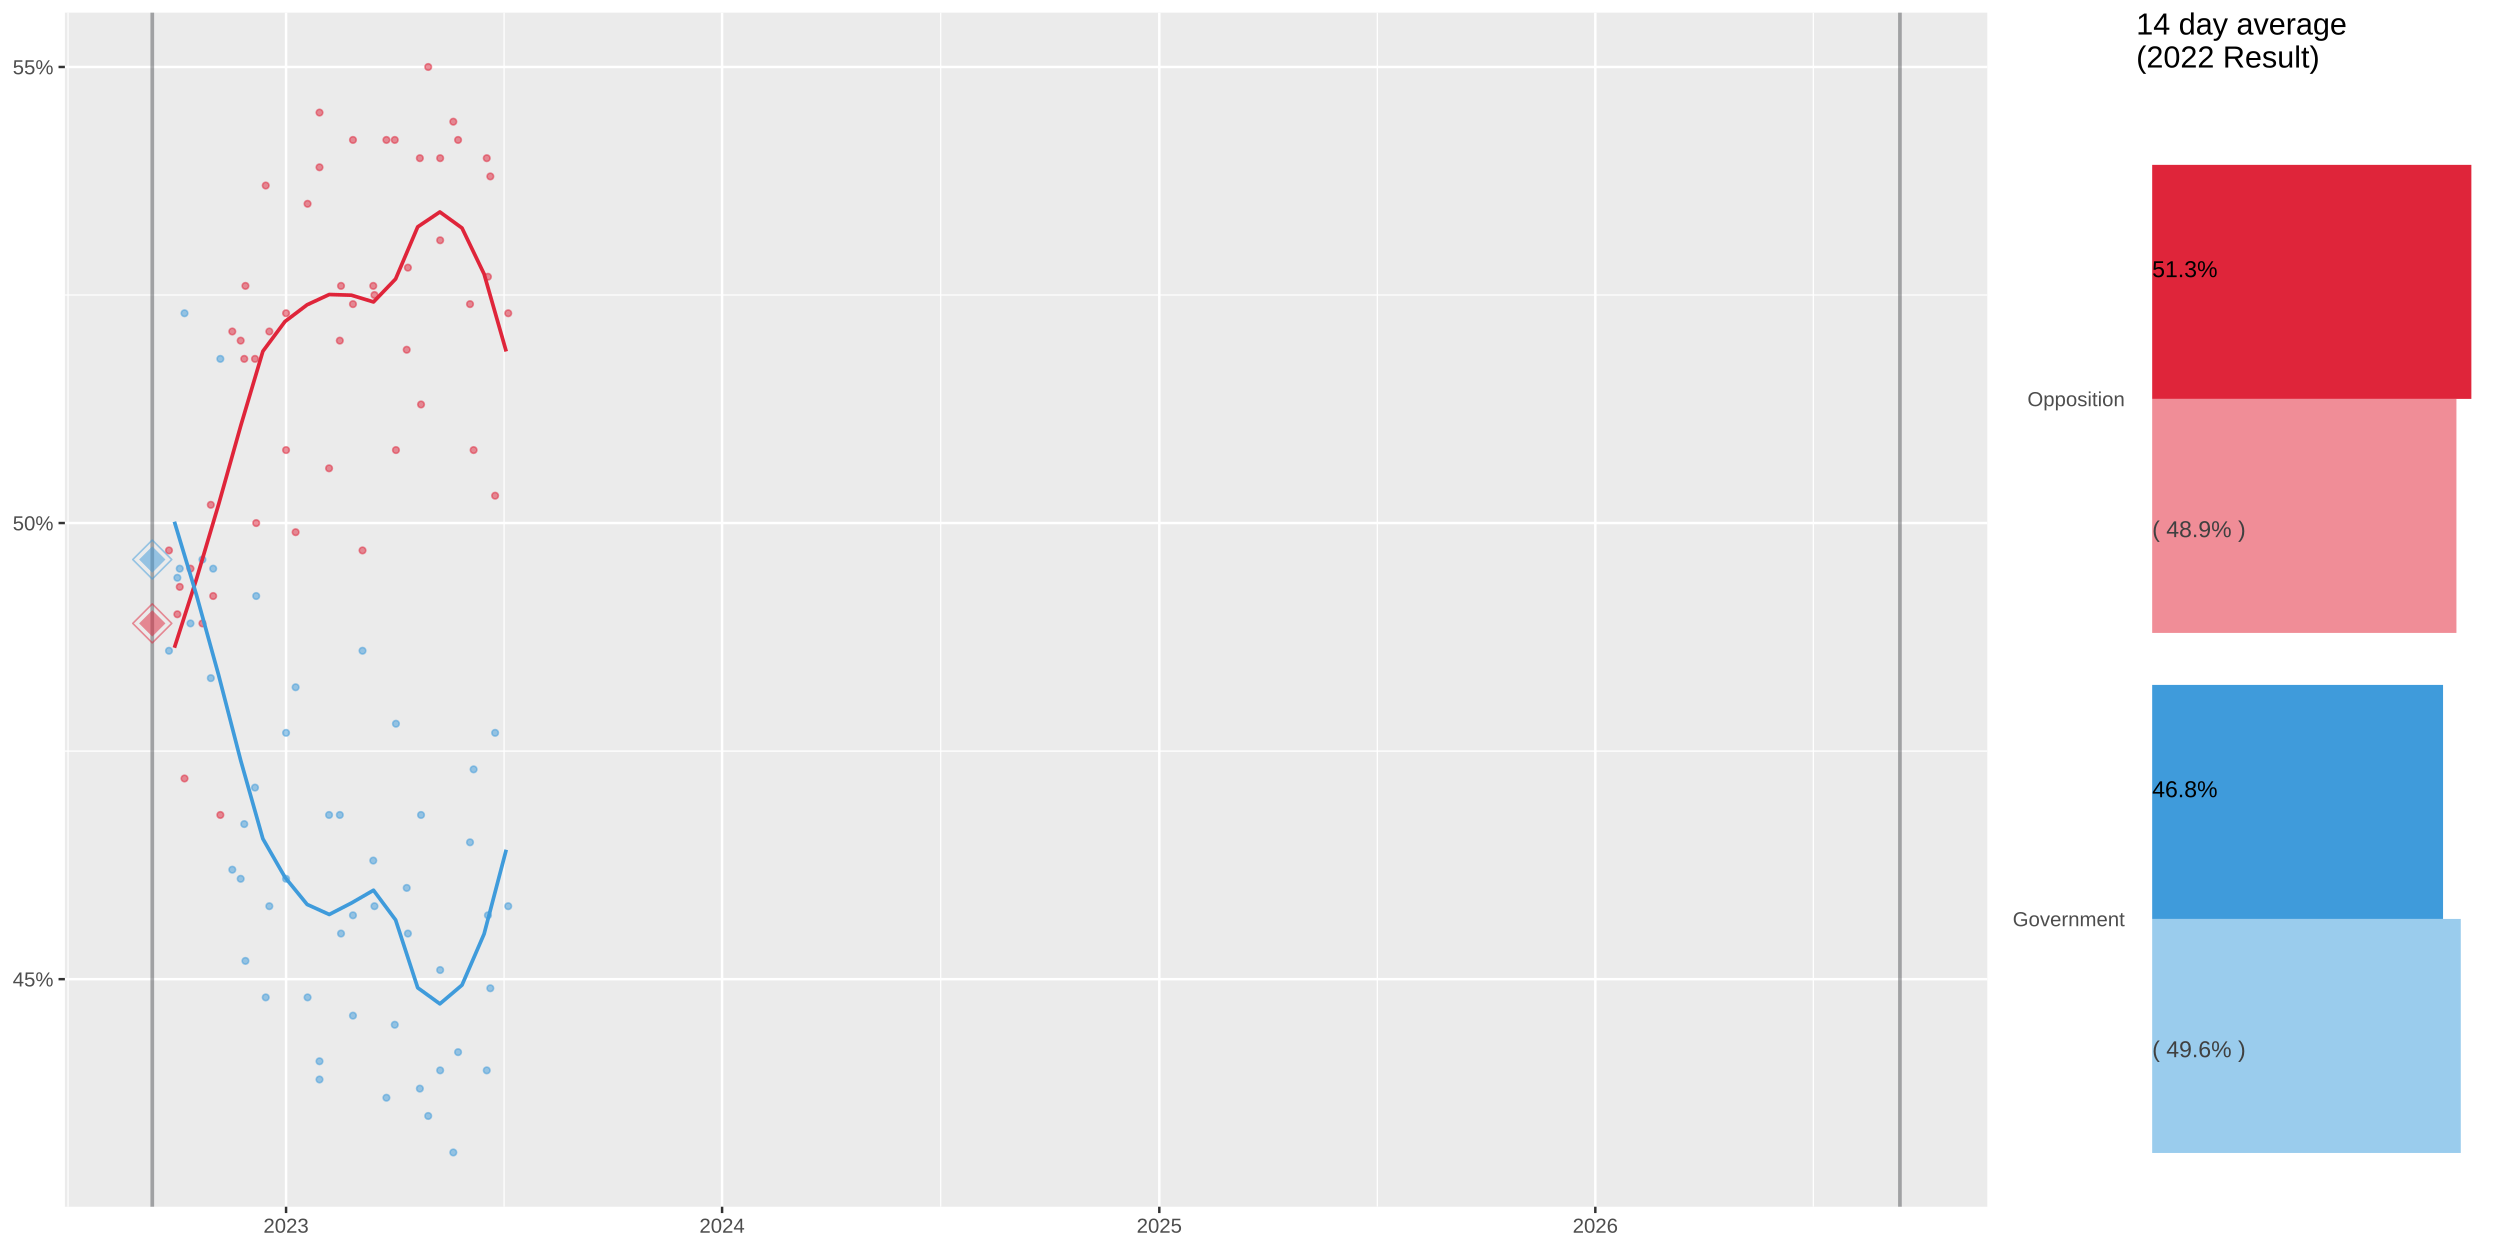
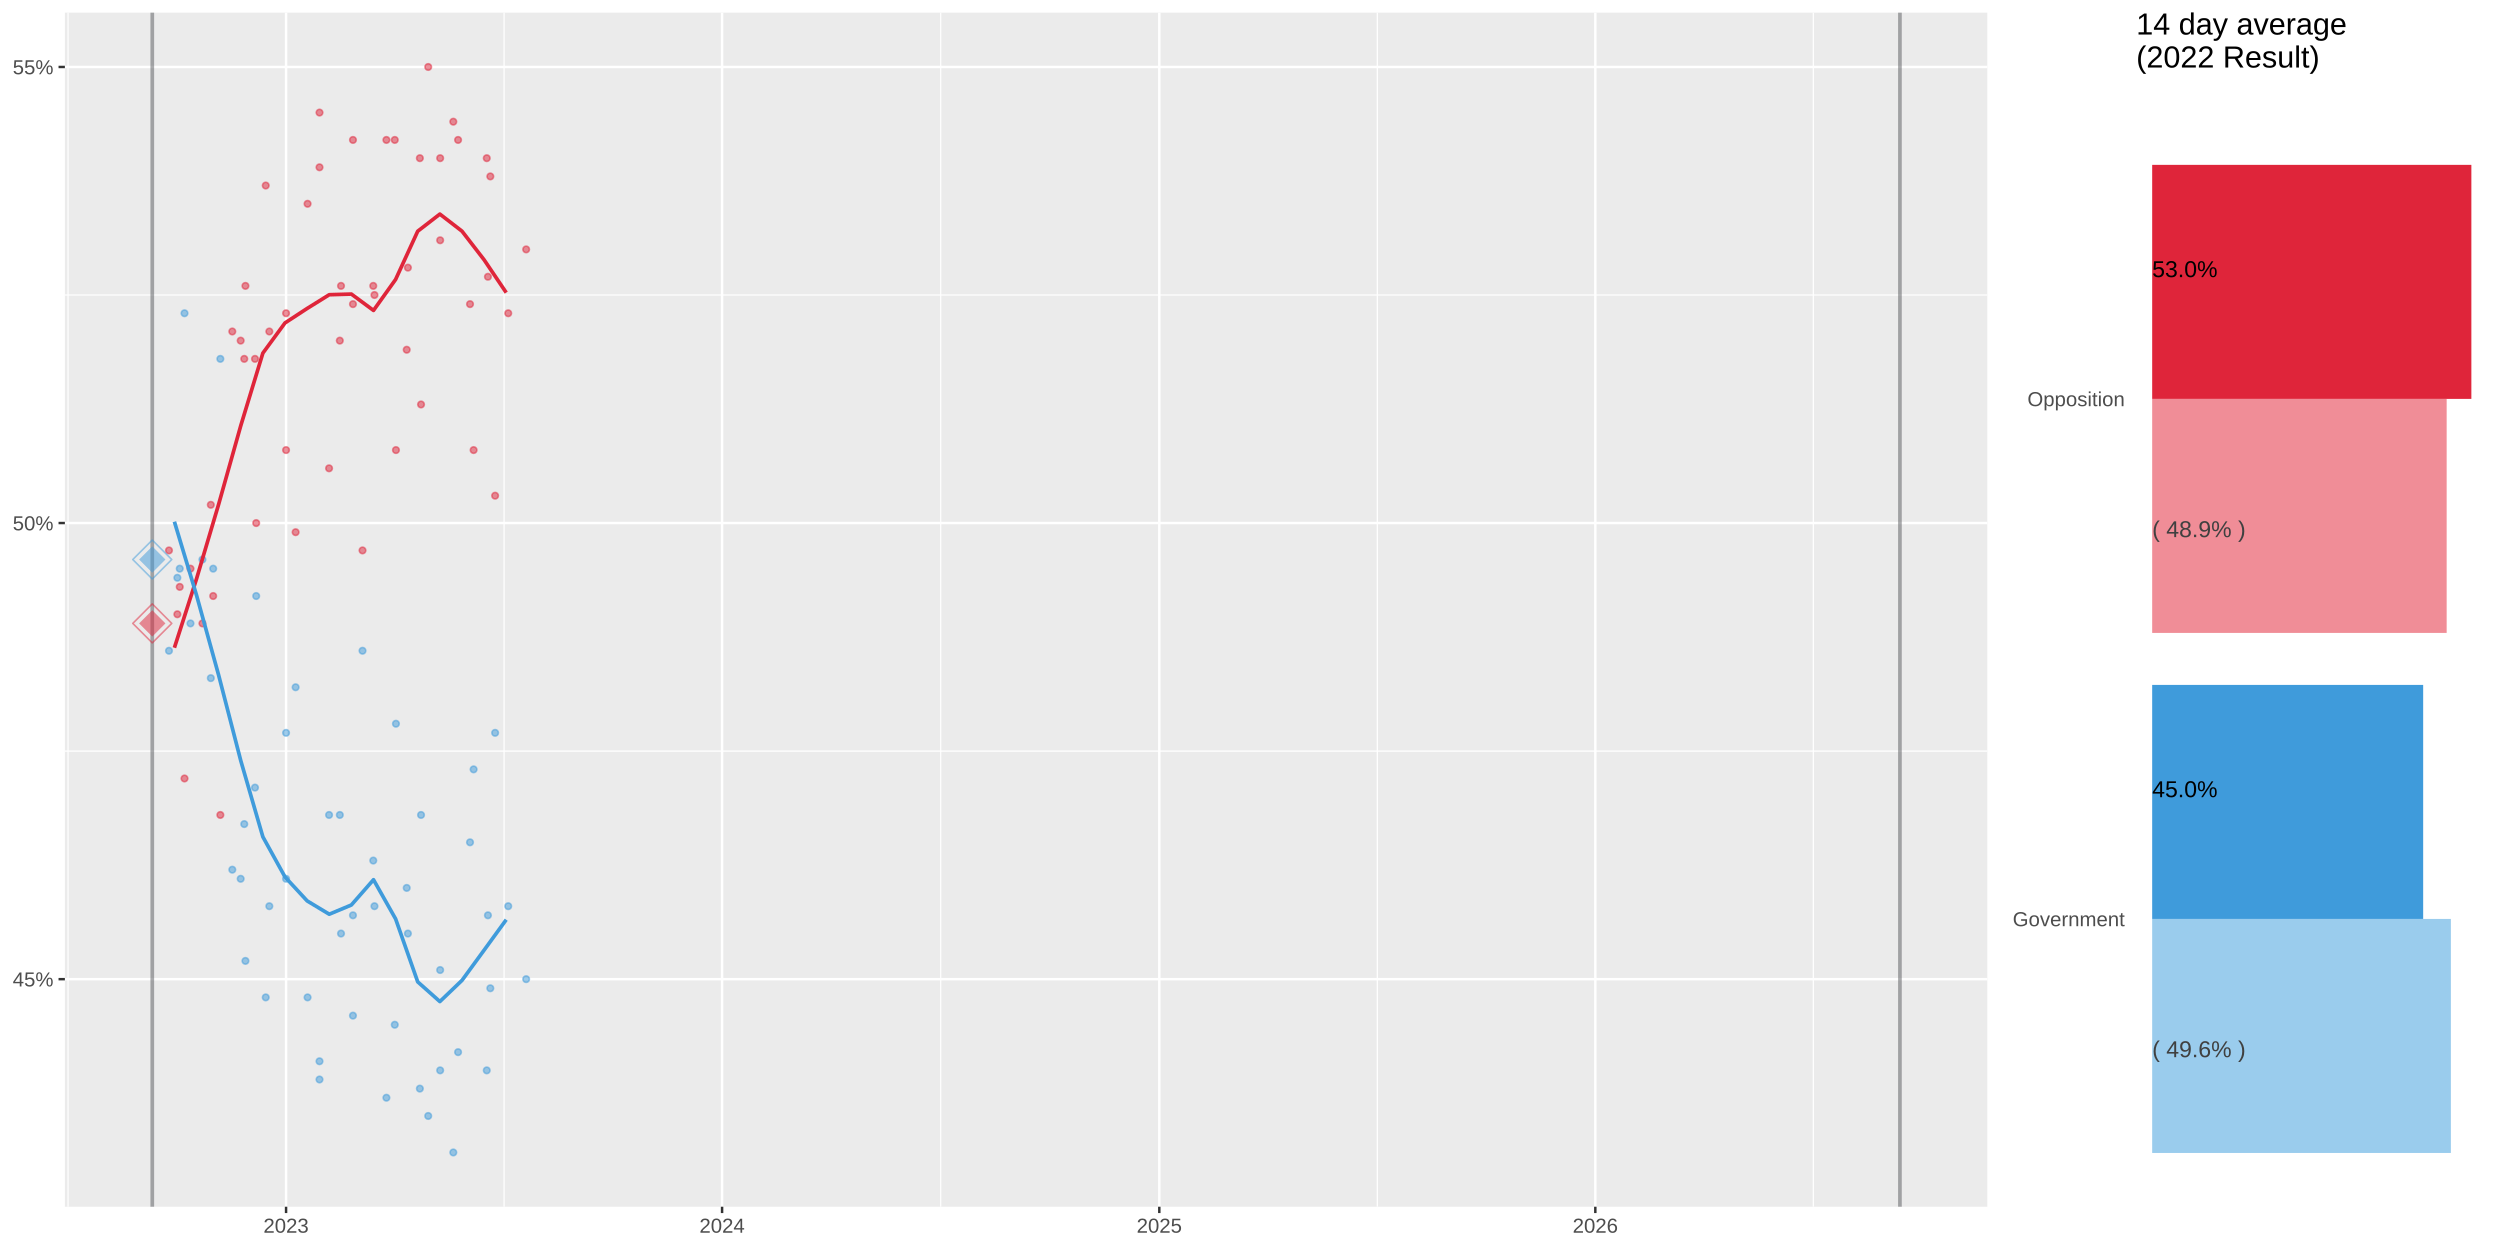
<svg xmlns="http://www.w3.org/2000/svg" class="svglite" width="1080.00pt" height="540.00pt" viewBox="0 0 1080.00 540.00">
  <defs>
    <style type="text/css">
    line, polyline, polygon, path, rect, circle {
      fill: none;
      stroke: #000000;
      stroke-linecap: round;
      stroke-linejoin: round;
      stroke-miterlimit: 10.00;
    }
    text {
      white-space: pre;
    }
  </style>
  </defs>
  <rect width="100%" height="100%" style="stroke: none; fill: none;" />
  <defs>
    <clipPath id="cpMC4wMHwxMDgwLjAwfDAuMDB8NTQwLjAw">
      <rect x="0.00" y="0.00" width="1080.00" height="540.00" />
    </clipPath>
  </defs>
  <g clip-path="url(#cpMC4wMHwxMDgwLjAwfDAuMDB8NTQwLjAw)">
</g>
  <defs>
    <clipPath id="cpMC4wMHw4NjQuMDB8MC4wMHw1NDAuMDA=">
      <rect x="0.00" y="0.00" width="864.00" height="540.00" />
    </clipPath>
  </defs>
  <g clip-path="url(#cpMC4wMHw4NjQuMDB8MC4wMHw1NDAuMDA=)">
    <rect x="0.00" y="0.00" width="864.00" height="540.00" style="stroke-width: 1.07; stroke: #FFFFFF; fill: #FFFFFF;" />
  </g>
  <g clip-path="url(#cpMC4wMHwxMDgwLjAwfDAuMDB8NTQwLjAw)">
</g>
  <defs>
    <clipPath id="cpMjguMDN8ODU4LjUyfDUuNDh8NTIxLjMx">
      <rect x="28.03" y="5.48" width="830.49" height="515.83" />
    </clipPath>
  </defs>
  <g clip-path="url(#cpMjguMDN8ODU4LjUyfDUuNDh8NTIxLjMx)">
    <rect x="28.03" y="5.48" width="830.49" height="515.83" style="stroke-width: 1.07; stroke: none; fill: #EBEBEB;" />
    <polyline points="28.03,324.47 858.52,324.47 " style="stroke-width: 0.53; stroke: #FFFFFF; stroke-linecap: butt;" />
    <polyline points="28.03,127.44 858.52,127.44 " style="stroke-width: 0.53; stroke: #FFFFFF; stroke-linecap: butt;" />
    <polyline points="29.40,521.31 29.40,5.48 " style="stroke-width: 0.53; stroke: #FFFFFF; stroke-linecap: butt;" />
    <polyline points="217.76,521.31 217.76,5.48 " style="stroke-width: 0.53; stroke: #FFFFFF; stroke-linecap: butt;" />
    <polyline points="406.38,521.31 406.38,5.48 " style="stroke-width: 0.53; stroke: #FFFFFF; stroke-linecap: butt;" />
    <polyline points="595.00,521.31 595.00,5.48 " style="stroke-width: 0.53; stroke: #FFFFFF; stroke-linecap: butt;" />
    <polyline points="783.36,521.31 783.36,5.48 " style="stroke-width: 0.53; stroke: #FFFFFF; stroke-linecap: butt;" />
    <polyline points="28.03,422.99 858.52,422.99 " style="stroke-width: 1.07; stroke: #FFFFFF; stroke-linecap: butt;" />
    <polyline points="28.03,225.96 858.52,225.96 " style="stroke-width: 1.07; stroke: #FFFFFF; stroke-linecap: butt;" />
    <polyline points="28.03,28.93 858.52,28.93 " style="stroke-width: 1.07; stroke: #FFFFFF; stroke-linecap: butt;" />
    <polyline points="123.58,521.31 123.58,5.48 " style="stroke-width: 1.07; stroke: #FFFFFF; stroke-linecap: butt;" />
    <polyline points="311.94,521.31 311.94,5.48 " style="stroke-width: 1.07; stroke: #FFFFFF; stroke-linecap: butt;" />
    <polyline points="500.82,521.31 500.82,5.48 " style="stroke-width: 1.07; stroke: #FFFFFF; stroke-linecap: butt;" />
    <polyline points="689.18,521.31 689.18,5.48 " style="stroke-width: 1.07; stroke: #FFFFFF; stroke-linecap: butt;" />
+     <circle cx="227.30" cy="107.74" r="1.42" style="stroke-width: 0.71; stroke: #DF253A; stroke-opacity: 0.50; fill: #DF253A; fill-opacity: 0.50;" />
    <circle cx="219.56" cy="135.32" r="1.42" style="stroke-width: 0.71; stroke: #DF253A; stroke-opacity: 0.50; fill: #DF253A; fill-opacity: 0.50;" />
    <circle cx="213.89" cy="214.14" r="1.42" style="stroke-width: 0.71; stroke: #DF253A; stroke-opacity: 0.50; fill: #DF253A; fill-opacity: 0.50;" />
    <circle cx="211.82" cy="76.21" r="1.42" style="stroke-width: 0.71; stroke: #DF253A; stroke-opacity: 0.50; fill: #DF253A; fill-opacity: 0.50;" />
    <circle cx="210.79" cy="119.56" r="1.42" style="stroke-width: 0.71; stroke: #DF253A; stroke-opacity: 0.50; fill: #DF253A; fill-opacity: 0.50;" />
    <circle cx="210.28" cy="68.33" r="1.42" style="stroke-width: 0.71; stroke: #DF253A; stroke-opacity: 0.50; fill: #DF253A; fill-opacity: 0.50;" />
    <circle cx="204.60" cy="194.43" r="1.42" style="stroke-width: 0.71; stroke: #DF253A; stroke-opacity: 0.50; fill: #DF253A; fill-opacity: 0.50;" />
    <circle cx="203.05" cy="131.38" r="1.42" style="stroke-width: 0.71; stroke: #DF253A; stroke-opacity: 0.50; fill: #DF253A; fill-opacity: 0.50;" />
    <circle cx="197.89" cy="60.45" r="1.42" style="stroke-width: 0.71; stroke: #DF253A; stroke-opacity: 0.50; fill: #DF253A; fill-opacity: 0.50;" />
    <circle cx="195.83" cy="52.57" r="1.42" style="stroke-width: 0.71; stroke: #DF253A; stroke-opacity: 0.50; fill: #DF253A; fill-opacity: 0.50;" />
    <circle cx="190.15" cy="103.80" r="1.42" style="stroke-width: 0.71; stroke: #DF253A; stroke-opacity: 0.50; fill: #DF253A; fill-opacity: 0.50;" />
    <circle cx="190.15" cy="68.33" r="1.42" style="stroke-width: 0.71; stroke: #DF253A; stroke-opacity: 0.50; fill: #DF253A; fill-opacity: 0.50;" />
    <circle cx="184.99" cy="28.93" r="1.42" style="stroke-width: 0.71; stroke: #DF253A; stroke-opacity: 0.50; fill: #DF253A; fill-opacity: 0.50;" />
    <circle cx="181.89" cy="174.73" r="1.42" style="stroke-width: 0.71; stroke: #DF253A; stroke-opacity: 0.50; fill: #DF253A; fill-opacity: 0.50;" />
    <circle cx="181.38" cy="68.33" r="1.42" style="stroke-width: 0.71; stroke: #DF253A; stroke-opacity: 0.50; fill: #DF253A; fill-opacity: 0.50;" />
    <circle cx="176.22" cy="115.62" r="1.42" style="stroke-width: 0.71; stroke: #DF253A; stroke-opacity: 0.50; fill: #DF253A; fill-opacity: 0.50;" />
    <circle cx="175.70" cy="151.09" r="1.42" style="stroke-width: 0.71; stroke: #DF253A; stroke-opacity: 0.50; fill: #DF253A; fill-opacity: 0.50;" />
    <circle cx="171.05" cy="194.43" r="1.42" style="stroke-width: 0.71; stroke: #DF253A; stroke-opacity: 0.50; fill: #DF253A; fill-opacity: 0.50;" />
    <circle cx="170.54" cy="60.45" r="1.42" style="stroke-width: 0.71; stroke: #DF253A; stroke-opacity: 0.50; fill: #DF253A; fill-opacity: 0.50;" />
    <circle cx="166.93" cy="60.45" r="1.42" style="stroke-width: 0.71; stroke: #DF253A; stroke-opacity: 0.50; fill: #DF253A; fill-opacity: 0.50;" />
    <circle cx="161.77" cy="127.44" r="1.42" style="stroke-width: 0.71; stroke: #DF253A; stroke-opacity: 0.50; fill: #DF253A; fill-opacity: 0.50;" />
    <circle cx="161.25" cy="123.50" r="1.42" style="stroke-width: 0.71; stroke: #DF253A; stroke-opacity: 0.50; fill: #DF253A; fill-opacity: 0.50;" />
    <circle cx="156.61" cy="237.78" r="1.42" style="stroke-width: 0.71; stroke: #DF253A; stroke-opacity: 0.50; fill: #DF253A; fill-opacity: 0.50;" />
    <circle cx="152.48" cy="131.38" r="1.42" style="stroke-width: 0.71; stroke: #DF253A; stroke-opacity: 0.50; fill: #DF253A; fill-opacity: 0.50;" />
    <circle cx="152.48" cy="60.45" r="1.42" style="stroke-width: 0.71; stroke: #DF253A; stroke-opacity: 0.50; fill: #DF253A; fill-opacity: 0.50;" />
    <circle cx="147.32" cy="123.50" r="1.42" style="stroke-width: 0.71; stroke: #DF253A; stroke-opacity: 0.50; fill: #DF253A; fill-opacity: 0.50;" />
    <circle cx="146.80" cy="147.15" r="1.42" style="stroke-width: 0.71; stroke: #DF253A; stroke-opacity: 0.50; fill: #DF253A; fill-opacity: 0.50;" />
    <circle cx="142.16" cy="202.31" r="1.42" style="stroke-width: 0.71; stroke: #DF253A; stroke-opacity: 0.50; fill: #DF253A; fill-opacity: 0.50;" />
    <circle cx="138.03" cy="48.63" r="1.42" style="stroke-width: 0.71; stroke: #DF253A; stroke-opacity: 0.50; fill: #DF253A; fill-opacity: 0.50;" />
    <circle cx="138.03" cy="72.27" r="1.42" style="stroke-width: 0.71; stroke: #DF253A; stroke-opacity: 0.50; fill: #DF253A; fill-opacity: 0.50;" />
    <circle cx="123.58" cy="194.43" r="1.42" style="stroke-width: 0.71; stroke: #DF253A; stroke-opacity: 0.50; fill: #DF253A; fill-opacity: 0.50;" />
    <circle cx="132.87" cy="88.04" r="1.42" style="stroke-width: 0.71; stroke: #DF253A; stroke-opacity: 0.50; fill: #DF253A; fill-opacity: 0.50;" />
    <circle cx="127.71" cy="229.90" r="1.42" style="stroke-width: 0.71; stroke: #DF253A; stroke-opacity: 0.50; fill: #DF253A; fill-opacity: 0.50;" />
    <circle cx="123.58" cy="135.32" r="1.42" style="stroke-width: 0.71; stroke: #DF253A; stroke-opacity: 0.50; fill: #DF253A; fill-opacity: 0.50;" />
    <circle cx="116.35" cy="143.20" r="1.42" style="stroke-width: 0.71; stroke: #DF253A; stroke-opacity: 0.50; fill: #DF253A; fill-opacity: 0.50;" />
    <circle cx="114.80" cy="80.15" r="1.42" style="stroke-width: 0.71; stroke: #DF253A; stroke-opacity: 0.50; fill: #DF253A; fill-opacity: 0.50;" />
    <circle cx="110.68" cy="225.96" r="1.42" style="stroke-width: 0.71; stroke: #DF253A; stroke-opacity: 0.50; fill: #DF253A; fill-opacity: 0.50;" />
    <circle cx="110.16" cy="155.03" r="1.42" style="stroke-width: 0.71; stroke: #DF253A; stroke-opacity: 0.50; fill: #DF253A; fill-opacity: 0.50;" />
    <circle cx="106.03" cy="123.50" r="1.42" style="stroke-width: 0.71; stroke: #DF253A; stroke-opacity: 0.50; fill: #DF253A; fill-opacity: 0.50;" />
    <circle cx="105.52" cy="155.03" r="1.42" style="stroke-width: 0.71; stroke: #DF253A; stroke-opacity: 0.50; fill: #DF253A; fill-opacity: 0.50;" />
    <circle cx="103.97" cy="147.15" r="1.42" style="stroke-width: 0.71; stroke: #DF253A; stroke-opacity: 0.50; fill: #DF253A; fill-opacity: 0.50;" />
    <circle cx="100.35" cy="143.20" r="1.42" style="stroke-width: 0.71; stroke: #DF253A; stroke-opacity: 0.50; fill: #DF253A; fill-opacity: 0.50;" />
    <circle cx="95.19" cy="352.06" r="1.42" style="stroke-width: 0.71; stroke: #DF253A; stroke-opacity: 0.50; fill: #DF253A; fill-opacity: 0.50;" />
    <circle cx="92.10" cy="257.48" r="1.42" style="stroke-width: 0.71; stroke: #DF253A; stroke-opacity: 0.50; fill: #DF253A; fill-opacity: 0.50;" />
    <circle cx="91.07" cy="218.08" r="1.42" style="stroke-width: 0.71; stroke: #DF253A; stroke-opacity: 0.50; fill: #DF253A; fill-opacity: 0.50;" />
    <circle cx="87.45" cy="269.31" r="1.42" style="stroke-width: 0.71; stroke: #DF253A; stroke-opacity: 0.50; fill: #DF253A; fill-opacity: 0.50;" />
    <circle cx="82.29" cy="245.66" r="1.42" style="stroke-width: 0.71; stroke: #DF253A; stroke-opacity: 0.50; fill: #DF253A; fill-opacity: 0.50;" />
    <circle cx="79.71" cy="336.30" r="1.42" style="stroke-width: 0.71; stroke: #DF253A; stroke-opacity: 0.50; fill: #DF253A; fill-opacity: 0.50;" />
    <circle cx="77.65" cy="253.54" r="1.42" style="stroke-width: 0.71; stroke: #DF253A; stroke-opacity: 0.50; fill: #DF253A; fill-opacity: 0.50;" />
    <circle cx="76.62" cy="265.36" r="1.42" style="stroke-width: 0.71; stroke: #DF253A; stroke-opacity: 0.50; fill: #DF253A; fill-opacity: 0.50;" />
    <circle cx="73.00" cy="237.78" r="1.42" style="stroke-width: 0.71; stroke: #DF253A; stroke-opacity: 0.50; fill: #DF253A; fill-opacity: 0.50;" />
+     <circle cx="227.30" cy="422.99" r="1.42" style="stroke-width: 0.71; stroke: #3F9BDB; stroke-opacity: 0.50; fill: #3F9BDB; fill-opacity: 0.50;" />
    <circle cx="219.56" cy="391.47" r="1.42" style="stroke-width: 0.71; stroke: #3F9BDB; stroke-opacity: 0.50; fill: #3F9BDB; fill-opacity: 0.50;" />
    <circle cx="213.89" cy="316.59" r="1.42" style="stroke-width: 0.71; stroke: #3F9BDB; stroke-opacity: 0.50; fill: #3F9BDB; fill-opacity: 0.50;" />
    <circle cx="211.82" cy="426.93" r="1.42" style="stroke-width: 0.71; stroke: #3F9BDB; stroke-opacity: 0.50; fill: #3F9BDB; fill-opacity: 0.50;" />
    <circle cx="210.79" cy="395.41" r="1.42" style="stroke-width: 0.71; stroke: #3F9BDB; stroke-opacity: 0.50; fill: #3F9BDB; fill-opacity: 0.50;" />
    <circle cx="210.28" cy="462.40" r="1.42" style="stroke-width: 0.71; stroke: #3F9BDB; stroke-opacity: 0.50; fill: #3F9BDB; fill-opacity: 0.50;" />
    <circle cx="204.60" cy="332.36" r="1.42" style="stroke-width: 0.71; stroke: #3F9BDB; stroke-opacity: 0.50; fill: #3F9BDB; fill-opacity: 0.50;" />
    <circle cx="203.05" cy="363.88" r="1.42" style="stroke-width: 0.71; stroke: #3F9BDB; stroke-opacity: 0.50; fill: #3F9BDB; fill-opacity: 0.50;" />
    <circle cx="197.89" cy="454.52" r="1.42" style="stroke-width: 0.71; stroke: #3F9BDB; stroke-opacity: 0.50; fill: #3F9BDB; fill-opacity: 0.50;" />
    <circle cx="195.83" cy="497.86" r="1.42" style="stroke-width: 0.71; stroke: #3F9BDB; stroke-opacity: 0.50; fill: #3F9BDB; fill-opacity: 0.50;" />
    <circle cx="190.15" cy="419.05" r="1.42" style="stroke-width: 0.71; stroke: #3F9BDB; stroke-opacity: 0.50; fill: #3F9BDB; fill-opacity: 0.50;" />
    <circle cx="190.15" cy="462.40" r="1.42" style="stroke-width: 0.71; stroke: #3F9BDB; stroke-opacity: 0.50; fill: #3F9BDB; fill-opacity: 0.50;" />
    <circle cx="184.99" cy="482.10" r="1.42" style="stroke-width: 0.71; stroke: #3F9BDB; stroke-opacity: 0.50; fill: #3F9BDB; fill-opacity: 0.50;" />
    <circle cx="181.89" cy="352.06" r="1.42" style="stroke-width: 0.71; stroke: #3F9BDB; stroke-opacity: 0.50; fill: #3F9BDB; fill-opacity: 0.50;" />
    <circle cx="181.38" cy="470.28" r="1.42" style="stroke-width: 0.71; stroke: #3F9BDB; stroke-opacity: 0.50; fill: #3F9BDB; fill-opacity: 0.50;" />
    <circle cx="176.22" cy="403.29" r="1.42" style="stroke-width: 0.71; stroke: #3F9BDB; stroke-opacity: 0.50; fill: #3F9BDB; fill-opacity: 0.50;" />
    <circle cx="175.70" cy="383.58" r="1.42" style="stroke-width: 0.71; stroke: #3F9BDB; stroke-opacity: 0.50; fill: #3F9BDB; fill-opacity: 0.50;" />
    <circle cx="171.05" cy="312.65" r="1.42" style="stroke-width: 0.71; stroke: #3F9BDB; stroke-opacity: 0.50; fill: #3F9BDB; fill-opacity: 0.50;" />
    <circle cx="170.54" cy="442.69" r="1.42" style="stroke-width: 0.71; stroke: #3F9BDB; stroke-opacity: 0.50; fill: #3F9BDB; fill-opacity: 0.50;" />
    <circle cx="166.93" cy="474.22" r="1.42" style="stroke-width: 0.71; stroke: #3F9BDB; stroke-opacity: 0.50; fill: #3F9BDB; fill-opacity: 0.50;" />
    <circle cx="161.77" cy="391.47" r="1.42" style="stroke-width: 0.71; stroke: #3F9BDB; stroke-opacity: 0.50; fill: #3F9BDB; fill-opacity: 0.50;" />
    <circle cx="161.25" cy="371.76" r="1.42" style="stroke-width: 0.71; stroke: #3F9BDB; stroke-opacity: 0.50; fill: #3F9BDB; fill-opacity: 0.50;" />
    <circle cx="156.61" cy="281.13" r="1.42" style="stroke-width: 0.71; stroke: #3F9BDB; stroke-opacity: 0.50; fill: #3F9BDB; fill-opacity: 0.50;" />
    <circle cx="152.48" cy="395.41" r="1.42" style="stroke-width: 0.71; stroke: #3F9BDB; stroke-opacity: 0.50; fill: #3F9BDB; fill-opacity: 0.50;" />
    <circle cx="152.48" cy="438.75" r="1.42" style="stroke-width: 0.71; stroke: #3F9BDB; stroke-opacity: 0.50; fill: #3F9BDB; fill-opacity: 0.50;" />
    <circle cx="147.32" cy="403.29" r="1.42" style="stroke-width: 0.71; stroke: #3F9BDB; stroke-opacity: 0.50; fill: #3F9BDB; fill-opacity: 0.50;" />
    <circle cx="146.80" cy="352.06" r="1.42" style="stroke-width: 0.71; stroke: #3F9BDB; stroke-opacity: 0.50; fill: #3F9BDB; fill-opacity: 0.50;" />
    <circle cx="142.16" cy="352.06" r="1.42" style="stroke-width: 0.71; stroke: #3F9BDB; stroke-opacity: 0.50; fill: #3F9BDB; fill-opacity: 0.50;" />
    <circle cx="138.03" cy="466.34" r="1.42" style="stroke-width: 0.71; stroke: #3F9BDB; stroke-opacity: 0.50; fill: #3F9BDB; fill-opacity: 0.50;" />
    <circle cx="138.03" cy="458.46" r="1.42" style="stroke-width: 0.71; stroke: #3F9BDB; stroke-opacity: 0.50; fill: #3F9BDB; fill-opacity: 0.50;" />
    <circle cx="123.58" cy="316.59" r="1.42" style="stroke-width: 0.71; stroke: #3F9BDB; stroke-opacity: 0.50; fill: #3F9BDB; fill-opacity: 0.50;" />
    <circle cx="132.87" cy="430.87" r="1.42" style="stroke-width: 0.71; stroke: #3F9BDB; stroke-opacity: 0.50; fill: #3F9BDB; fill-opacity: 0.50;" />
    <circle cx="127.71" cy="296.89" r="1.42" style="stroke-width: 0.71; stroke: #3F9BDB; stroke-opacity: 0.50; fill: #3F9BDB; fill-opacity: 0.50;" />
    <circle cx="123.58" cy="379.64" r="1.42" style="stroke-width: 0.71; stroke: #3F9BDB; stroke-opacity: 0.50; fill: #3F9BDB; fill-opacity: 0.50;" />
    <circle cx="116.35" cy="391.47" r="1.42" style="stroke-width: 0.71; stroke: #3F9BDB; stroke-opacity: 0.50; fill: #3F9BDB; fill-opacity: 0.50;" />
    <circle cx="114.80" cy="430.87" r="1.42" style="stroke-width: 0.71; stroke: #3F9BDB; stroke-opacity: 0.50; fill: #3F9BDB; fill-opacity: 0.50;" />
    <circle cx="110.68" cy="257.48" r="1.42" style="stroke-width: 0.71; stroke: #3F9BDB; stroke-opacity: 0.50; fill: #3F9BDB; fill-opacity: 0.50;" />
    <circle cx="110.16" cy="340.24" r="1.42" style="stroke-width: 0.71; stroke: #3F9BDB; stroke-opacity: 0.50; fill: #3F9BDB; fill-opacity: 0.50;" />
    <circle cx="106.03" cy="415.11" r="1.42" style="stroke-width: 0.71; stroke: #3F9BDB; stroke-opacity: 0.50; fill: #3F9BDB; fill-opacity: 0.50;" />
    <circle cx="105.52" cy="356.00" r="1.42" style="stroke-width: 0.71; stroke: #3F9BDB; stroke-opacity: 0.50; fill: #3F9BDB; fill-opacity: 0.50;" />
    <circle cx="103.97" cy="379.64" r="1.42" style="stroke-width: 0.71; stroke: #3F9BDB; stroke-opacity: 0.50; fill: #3F9BDB; fill-opacity: 0.50;" />
    <circle cx="100.35" cy="375.70" r="1.42" style="stroke-width: 0.71; stroke: #3F9BDB; stroke-opacity: 0.50; fill: #3F9BDB; fill-opacity: 0.50;" />
    <circle cx="95.19" cy="155.03" r="1.42" style="stroke-width: 0.71; stroke: #3F9BDB; stroke-opacity: 0.50; fill: #3F9BDB; fill-opacity: 0.50;" />
    <circle cx="92.10" cy="245.66" r="1.42" style="stroke-width: 0.71; stroke: #3F9BDB; stroke-opacity: 0.50; fill: #3F9BDB; fill-opacity: 0.50;" />
    <circle cx="91.07" cy="292.95" r="1.42" style="stroke-width: 0.71; stroke: #3F9BDB; stroke-opacity: 0.50; fill: #3F9BDB; fill-opacity: 0.50;" />
    <circle cx="87.45" cy="241.72" r="1.42" style="stroke-width: 0.71; stroke: #3F9BDB; stroke-opacity: 0.50; fill: #3F9BDB; fill-opacity: 0.50;" />
    <circle cx="82.29" cy="269.31" r="1.42" style="stroke-width: 0.71; stroke: #3F9BDB; stroke-opacity: 0.50; fill: #3F9BDB; fill-opacity: 0.50;" />
    <circle cx="79.71" cy="135.32" r="1.42" style="stroke-width: 0.71; stroke: #3F9BDB; stroke-opacity: 0.50; fill: #3F9BDB; fill-opacity: 0.50;" />
    <circle cx="77.65" cy="245.66" r="1.42" style="stroke-width: 0.71; stroke: #3F9BDB; stroke-opacity: 0.50; fill: #3F9BDB; fill-opacity: 0.50;" />
    <circle cx="76.62" cy="249.60" r="1.42" style="stroke-width: 0.71; stroke: #3F9BDB; stroke-opacity: 0.50; fill: #3F9BDB; fill-opacity: 0.50;" />
    <circle cx="73.00" cy="281.13" r="1.42" style="stroke-width: 0.71; stroke: #3F9BDB; stroke-opacity: 0.50; fill: #3F9BDB; fill-opacity: 0.50;" />
-     <polyline points="75.34,279.82 84.89,250.09 94.45,217.87 104.01,183.90 113.56,151.74 123.12,138.88 132.68,131.66 142.23,127.23 151.79,127.52 161.35,130.44 170.90,120.51 180.46,97.99 190.02,91.57 199.58,98.50 209.13,118.37 218.69,151.83 " style="stroke-width: 1.60; stroke: #DF253A; stroke-linecap: butt;" />
-     <polyline points="75.34,225.37 84.89,257.10 94.45,291.65 104.01,328.61 113.56,362.35 123.12,379.00 132.68,390.72 142.23,395.05 151.79,390.12 161.35,384.59 170.90,397.41 180.46,426.73 190.02,433.66 199.58,425.55 209.13,403.47 218.69,367.09 " style="stroke-width: 1.60; stroke: #3F9BDB; stroke-linecap: butt;" />
+     <polyline points="75.34,279.82 84.89,250.09 94.45,217.87 104.01,183.90 113.56,152.54 123.12,139.50 132.68,133.26 142.23,127.32 151.79,127.04 161.35,134.10 170.90,120.73 180.46,99.88 190.02,92.49 199.58,99.87 209.13,112.24 218.69,126.42 " style="stroke-width: 1.60; stroke: #DF253A; stroke-linecap: butt;" />
+     <polyline points="75.34,225.37 84.89,257.10 94.45,291.65 104.01,328.61 113.56,361.52 123.12,378.84 132.68,389.18 142.23,394.94 151.79,390.95 161.35,380.04 170.90,396.96 180.46,424.17 190.02,432.67 199.58,423.52 209.13,410.46 218.69,397.31 " style="stroke-width: 1.60; stroke: #3F9BDB; stroke-linecap: butt;" />
    <line x1="820.77" y1="521.31" x2="820.77" y2="5.48" style="stroke-width: 1.60; stroke: #56595C; stroke-opacity: 0.50; stroke-linecap: butt;" />
    <line x1="65.78" y1="521.31" x2="65.78" y2="5.48" style="stroke-width: 1.60; stroke: #56595C; stroke-opacity: 0.50; stroke-linecap: butt;" />
    <polygon points="60.09,269.31 65.78,263.62 71.47,269.31 65.78,274.99 " style="stroke-width: 0.71; stroke: none; fill: #DF253A; fill-opacity: 0.50;" />
    <polygon points="60.09,241.72 65.78,236.03 71.47,241.72 65.78,247.41 " style="stroke-width: 0.71; stroke: none; fill: #3F9BDB; fill-opacity: 0.50;" />
    <polygon points="57.36,269.31 65.78,260.88 74.20,269.31 65.78,277.73 " style="stroke-width: 0.71; stroke: #DF253A; stroke-opacity: 0.50;" />
    <polygon points="57.36,241.72 65.78,233.30 74.20,241.72 65.78,250.14 " style="stroke-width: 0.71; stroke: #3F9BDB; stroke-opacity: 0.50;" />
  </g>
  <g clip-path="url(#cpMC4wMHwxMDgwLjAwfDAuMDB8NTQwLjAw)">
    <text x="23.10" y="426.14" text-anchor="end" style="font-size: 8.80px;fill: #4D4D4D; font-family: &quot;Arial&quot;;" textLength="17.62px" lengthAdjust="spacingAndGlyphs">45%</text>
    <text x="23.10" y="229.11" text-anchor="end" style="font-size: 8.80px;fill: #4D4D4D; font-family: &quot;Arial&quot;;" textLength="17.62px" lengthAdjust="spacingAndGlyphs">50%</text>
    <text x="23.10" y="32.08" text-anchor="end" style="font-size: 8.80px;fill: #4D4D4D; font-family: &quot;Arial&quot;;" textLength="17.62px" lengthAdjust="spacingAndGlyphs">55%</text>
    <polyline points="25.29,422.99 28.03,422.99 " style="stroke-width: 1.07; stroke: #333333; stroke-linecap: butt;" />
    <polyline points="25.29,225.96 28.03,225.96 " style="stroke-width: 1.07; stroke: #333333; stroke-linecap: butt;" />
    <polyline points="25.29,28.93 28.03,28.93 " style="stroke-width: 1.07; stroke: #333333; stroke-linecap: butt;" />
    <polyline points="123.58,524.05 123.58,521.31 " style="stroke-width: 1.07; stroke: #333333; stroke-linecap: butt;" />
    <polyline points="311.94,524.05 311.94,521.31 " style="stroke-width: 1.07; stroke: #333333; stroke-linecap: butt;" />
    <polyline points="500.82,524.05 500.82,521.31 " style="stroke-width: 1.07; stroke: #333333; stroke-linecap: butt;" />
    <polyline points="689.18,524.05 689.18,521.31 " style="stroke-width: 1.07; stroke: #333333; stroke-linecap: butt;" />
    <text x="123.58" y="532.54" text-anchor="middle" style="font-size: 8.80px;fill: #4D4D4D; font-family: &quot;Arial&quot;;" textLength="19.58px" lengthAdjust="spacingAndGlyphs">2023</text>
    <text x="311.94" y="532.54" text-anchor="middle" style="font-size: 8.80px;fill: #4D4D4D; font-family: &quot;Arial&quot;;" textLength="19.58px" lengthAdjust="spacingAndGlyphs">2024</text>
    <text x="500.82" y="532.54" text-anchor="middle" style="font-size: 8.80px;fill: #4D4D4D; font-family: &quot;Arial&quot;;" textLength="19.58px" lengthAdjust="spacingAndGlyphs">2025</text>
    <text x="689.18" y="532.54" text-anchor="middle" style="font-size: 8.80px;fill: #4D4D4D; font-family: &quot;Arial&quot;;" textLength="19.58px" lengthAdjust="spacingAndGlyphs">2026</text>
  </g>
  <defs>
    <clipPath id="cpODY0LjAwfDEwODAuMDB8MC4wMHw1NDAuMDA=">
      <rect x="864.00" y="0.00" width="216.00" height="540.00" />
    </clipPath>
  </defs>
  <g clip-path="url(#cpODY0LjAwfDEwODAuMDB8MC4wMHw1NDAuMDA=)">
    <rect x="864.00" y="0.00" width="216.00" height="540.00" style="stroke-width: 1.07; stroke: #FFFFFF; fill: #FFFFFF;" />
  </g>
  <g clip-path="url(#cpMC4wMHwxMDgwLjAwfDAuMDB8NTQwLjAw)">
</g>
  <defs>
    <clipPath id="cpOTIyLjg1fDEwNzQuNTJ8MzcuNTJ8NTMxLjc4">
      <rect x="922.85" y="37.52" width="151.68" height="494.26" />
    </clipPath>
  </defs>
  <g clip-path="url(#cpOTIyLjg1fDEwNzQuNTJ8MzcuNTJ8NTMxLjc4)">
    <rect x="922.85" y="37.52" width="151.68" height="494.26" style="stroke-width: 1.07; stroke: #FFFFFF; fill: #FFFFFF;" />
-     <rect x="929.74" y="172.32" width="131.44" height="101.10" style="stroke-width: 1.07; stroke: none; stroke-linecap: butt; stroke-linejoin: miter; fill: #F08D97;" />
-     <rect x="929.74" y="396.98" width="133.32" height="101.10" style="stroke-width: 1.07; stroke: none; stroke-linecap: butt; stroke-linejoin: miter; fill: #9ACCED;" />
+     <rect x="929.74" y="172.32" width="127.22" height="101.10" style="stroke-width: 1.07; stroke: none; stroke-linecap: butt; stroke-linejoin: miter; fill: #F08D97;" />
+     <rect x="929.74" y="396.98" width="129.04" height="101.10" style="stroke-width: 1.07; stroke: none; stroke-linecap: butt; stroke-linejoin: miter; fill: #9ACCED;" />
    <rect x="929.74" y="71.22" width="137.89" height="101.10" style="stroke-width: 1.07; stroke: none; stroke-linecap: butt; stroke-linejoin: miter; fill: #DF253A;" />
-     <rect x="929.74" y="295.88" width="125.66" height="101.10" style="stroke-width: 1.07; stroke: none; stroke-linecap: butt; stroke-linejoin: miter; fill: #3F9BDB;" />
-     <text x="929.74" y="119.72" style="font-size: 9.96px; font-family: &quot;Arial&quot;;" textLength="28.22px" lengthAdjust="spacingAndGlyphs">51.3%</text>
-     <text x="929.74" y="344.38" style="font-size: 9.96px; font-family: &quot;Arial&quot;;" textLength="28.22px" lengthAdjust="spacingAndGlyphs">46.8%</text>
+     <rect x="929.74" y="295.88" width="117.07" height="101.10" style="stroke-width: 1.07; stroke: none; stroke-linecap: butt; stroke-linejoin: miter; fill: #3F9BDB;" />
+     <text x="929.74" y="119.72" style="font-size: 9.96px; font-family: &quot;Arial&quot;;" textLength="28.22px" lengthAdjust="spacingAndGlyphs">53.0%</text>
+     <text x="929.74" y="344.38" style="font-size: 9.96px; font-family: &quot;Arial&quot;;" textLength="28.22px" lengthAdjust="spacingAndGlyphs">45.0%</text>
    <text x="929.74" y="232.05" style="font-size: 9.96px;fill: #404040; font-family: &quot;Arial&quot;;" textLength="40.38px" lengthAdjust="spacingAndGlyphs">( 48.9% )</text>
    <text x="929.74" y="456.71" style="font-size: 9.96px;fill: #404040; font-family: &quot;Arial&quot;;" textLength="40.38px" lengthAdjust="spacingAndGlyphs">( 49.6% )</text>
  </g>
  <g clip-path="url(#cpMC4wMHwxMDgwLjAwfDAuMDB8NTQwLjAw)">
    <text x="917.91" y="400.13" text-anchor="end" style="font-size: 8.80px;fill: #4D4D4D; font-family: &quot;Arial&quot;;" textLength="48.43px" lengthAdjust="spacingAndGlyphs">Government</text>
    <text x="917.91" y="175.47" text-anchor="end" style="font-size: 8.80px;fill: #4D4D4D; font-family: &quot;Arial&quot;;" textLength="42.08px" lengthAdjust="spacingAndGlyphs">Opposition</text>
    <text x="922.85" y="14.93" style="font-size: 13.20px; font-family: &quot;Arial&quot;;" textLength="94.61px" lengthAdjust="spacingAndGlyphs">14 day average </text>
    <text x="922.85" y="29.18" style="font-size: 13.20px; font-family: &quot;Arial&quot;;" textLength="82.85px" lengthAdjust="spacingAndGlyphs"> (2022 Result)</text>
  </g>
</svg>
